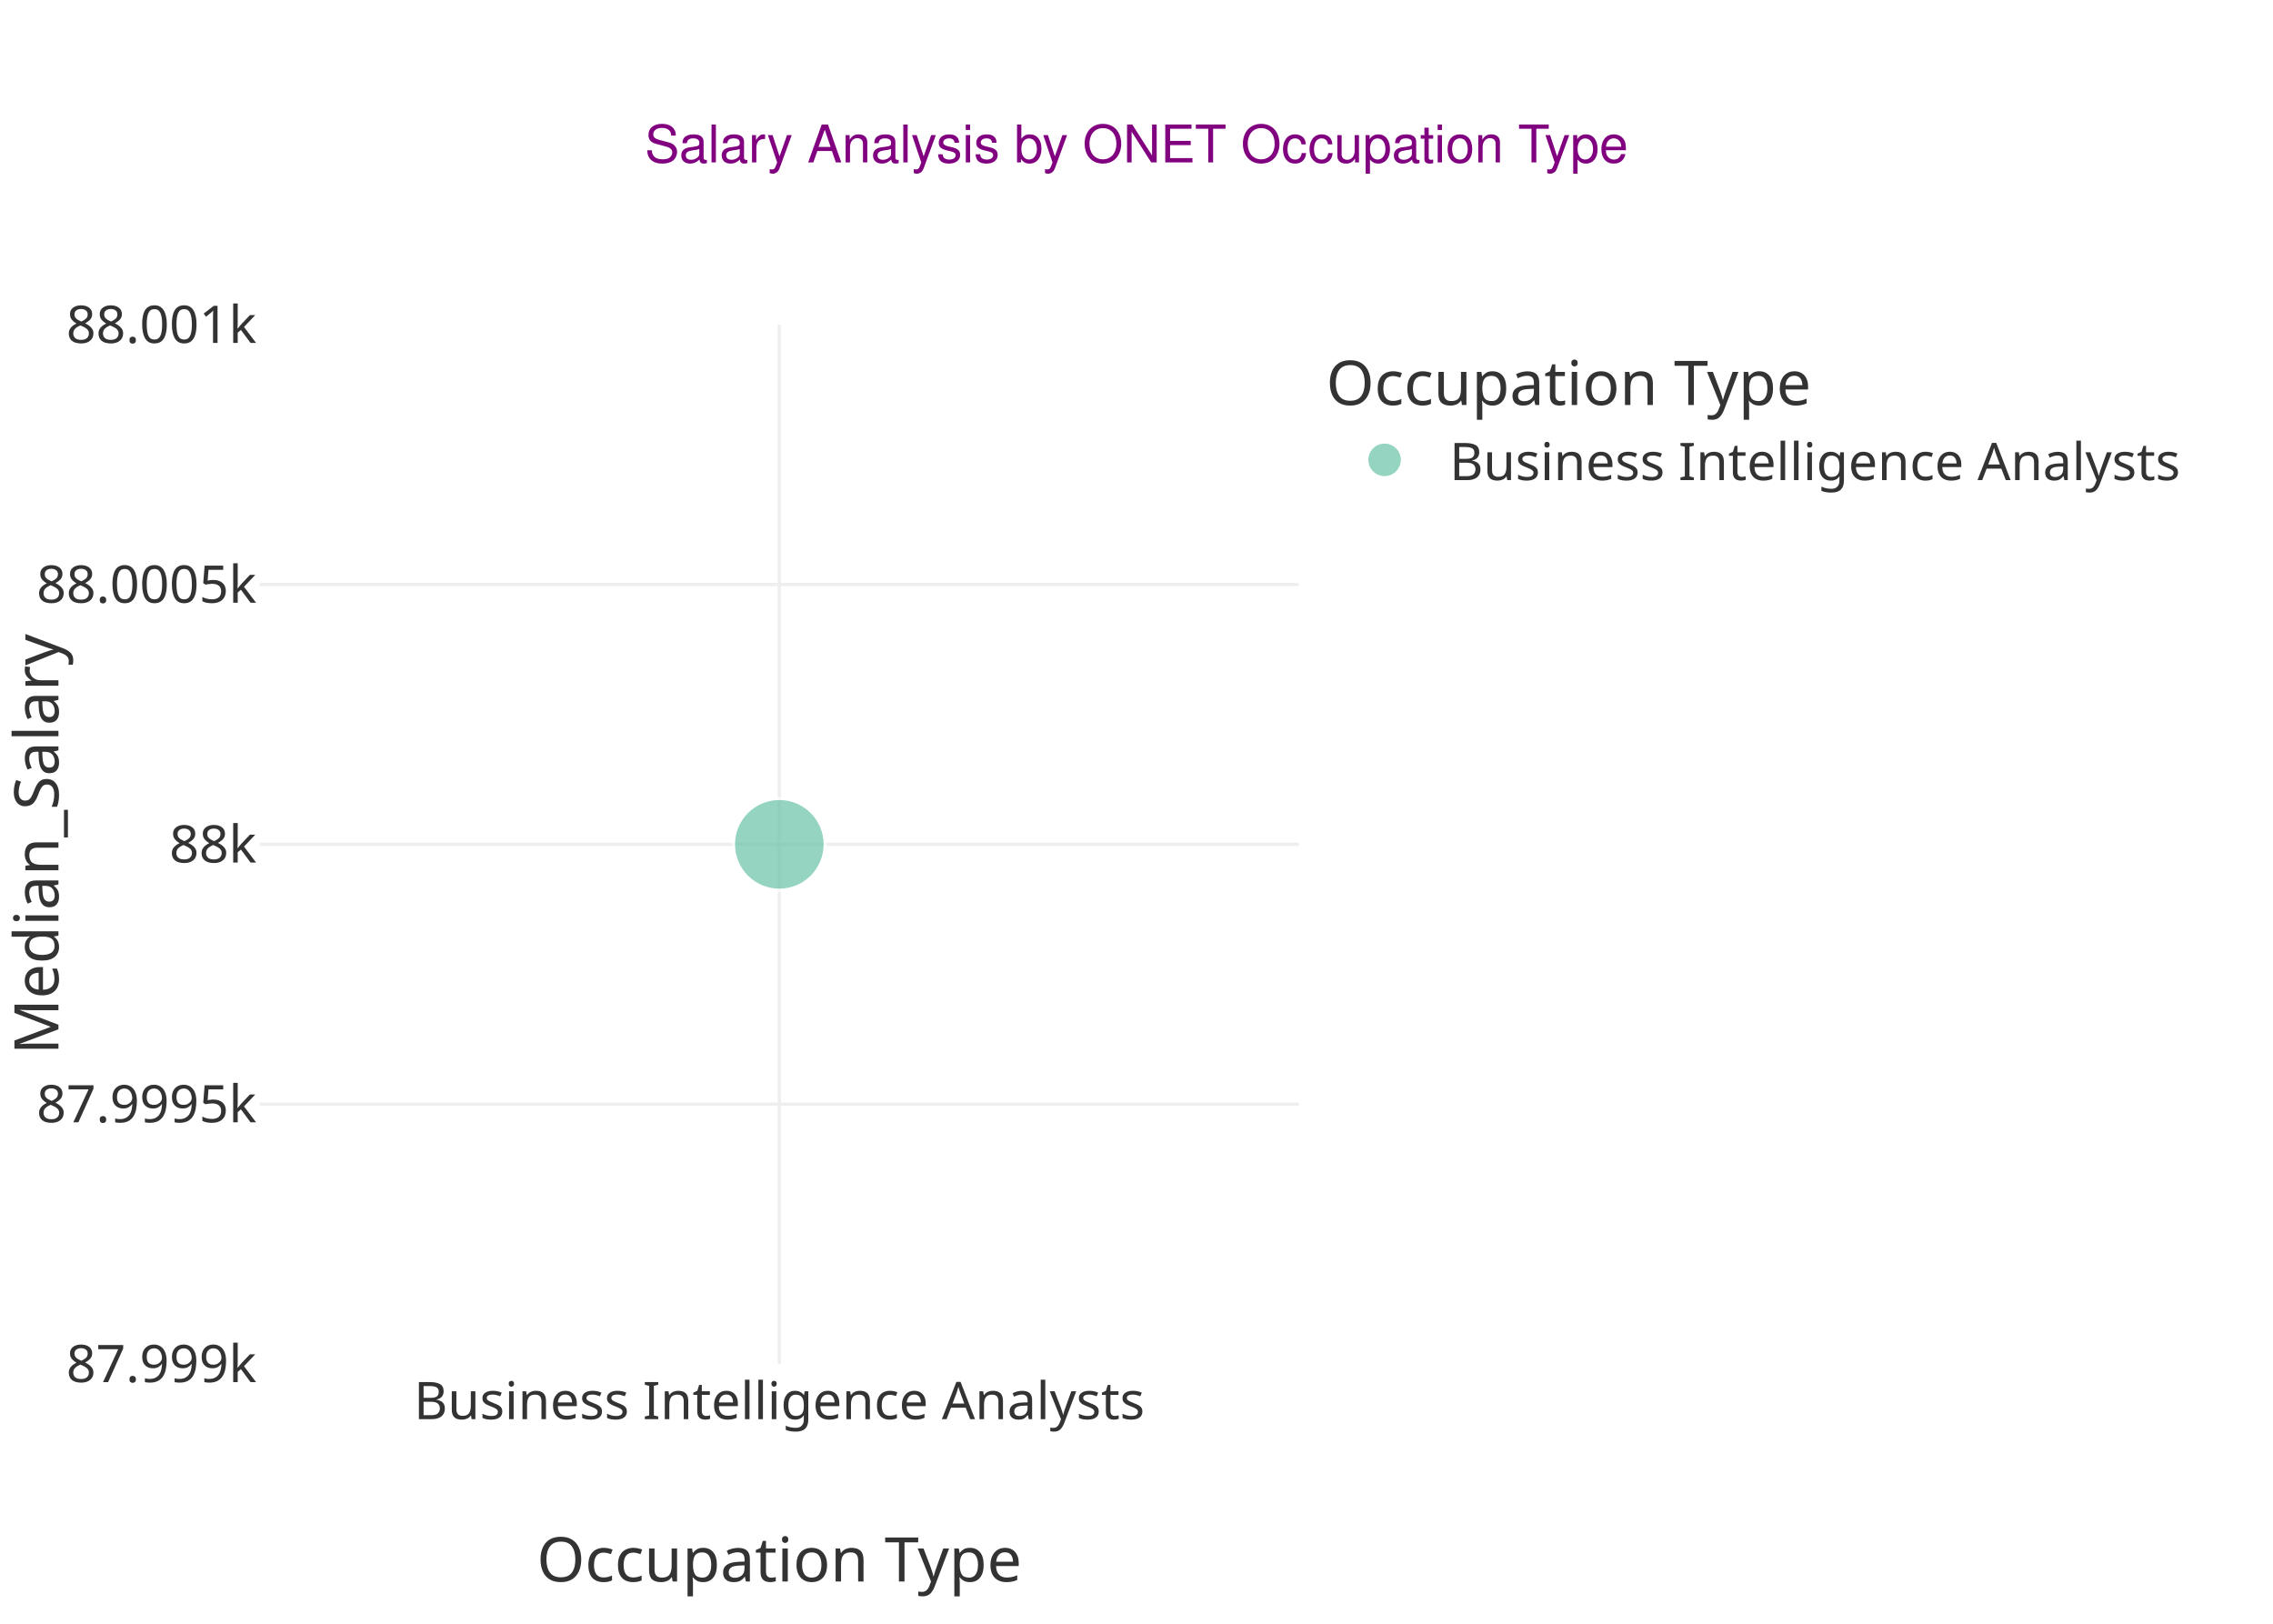
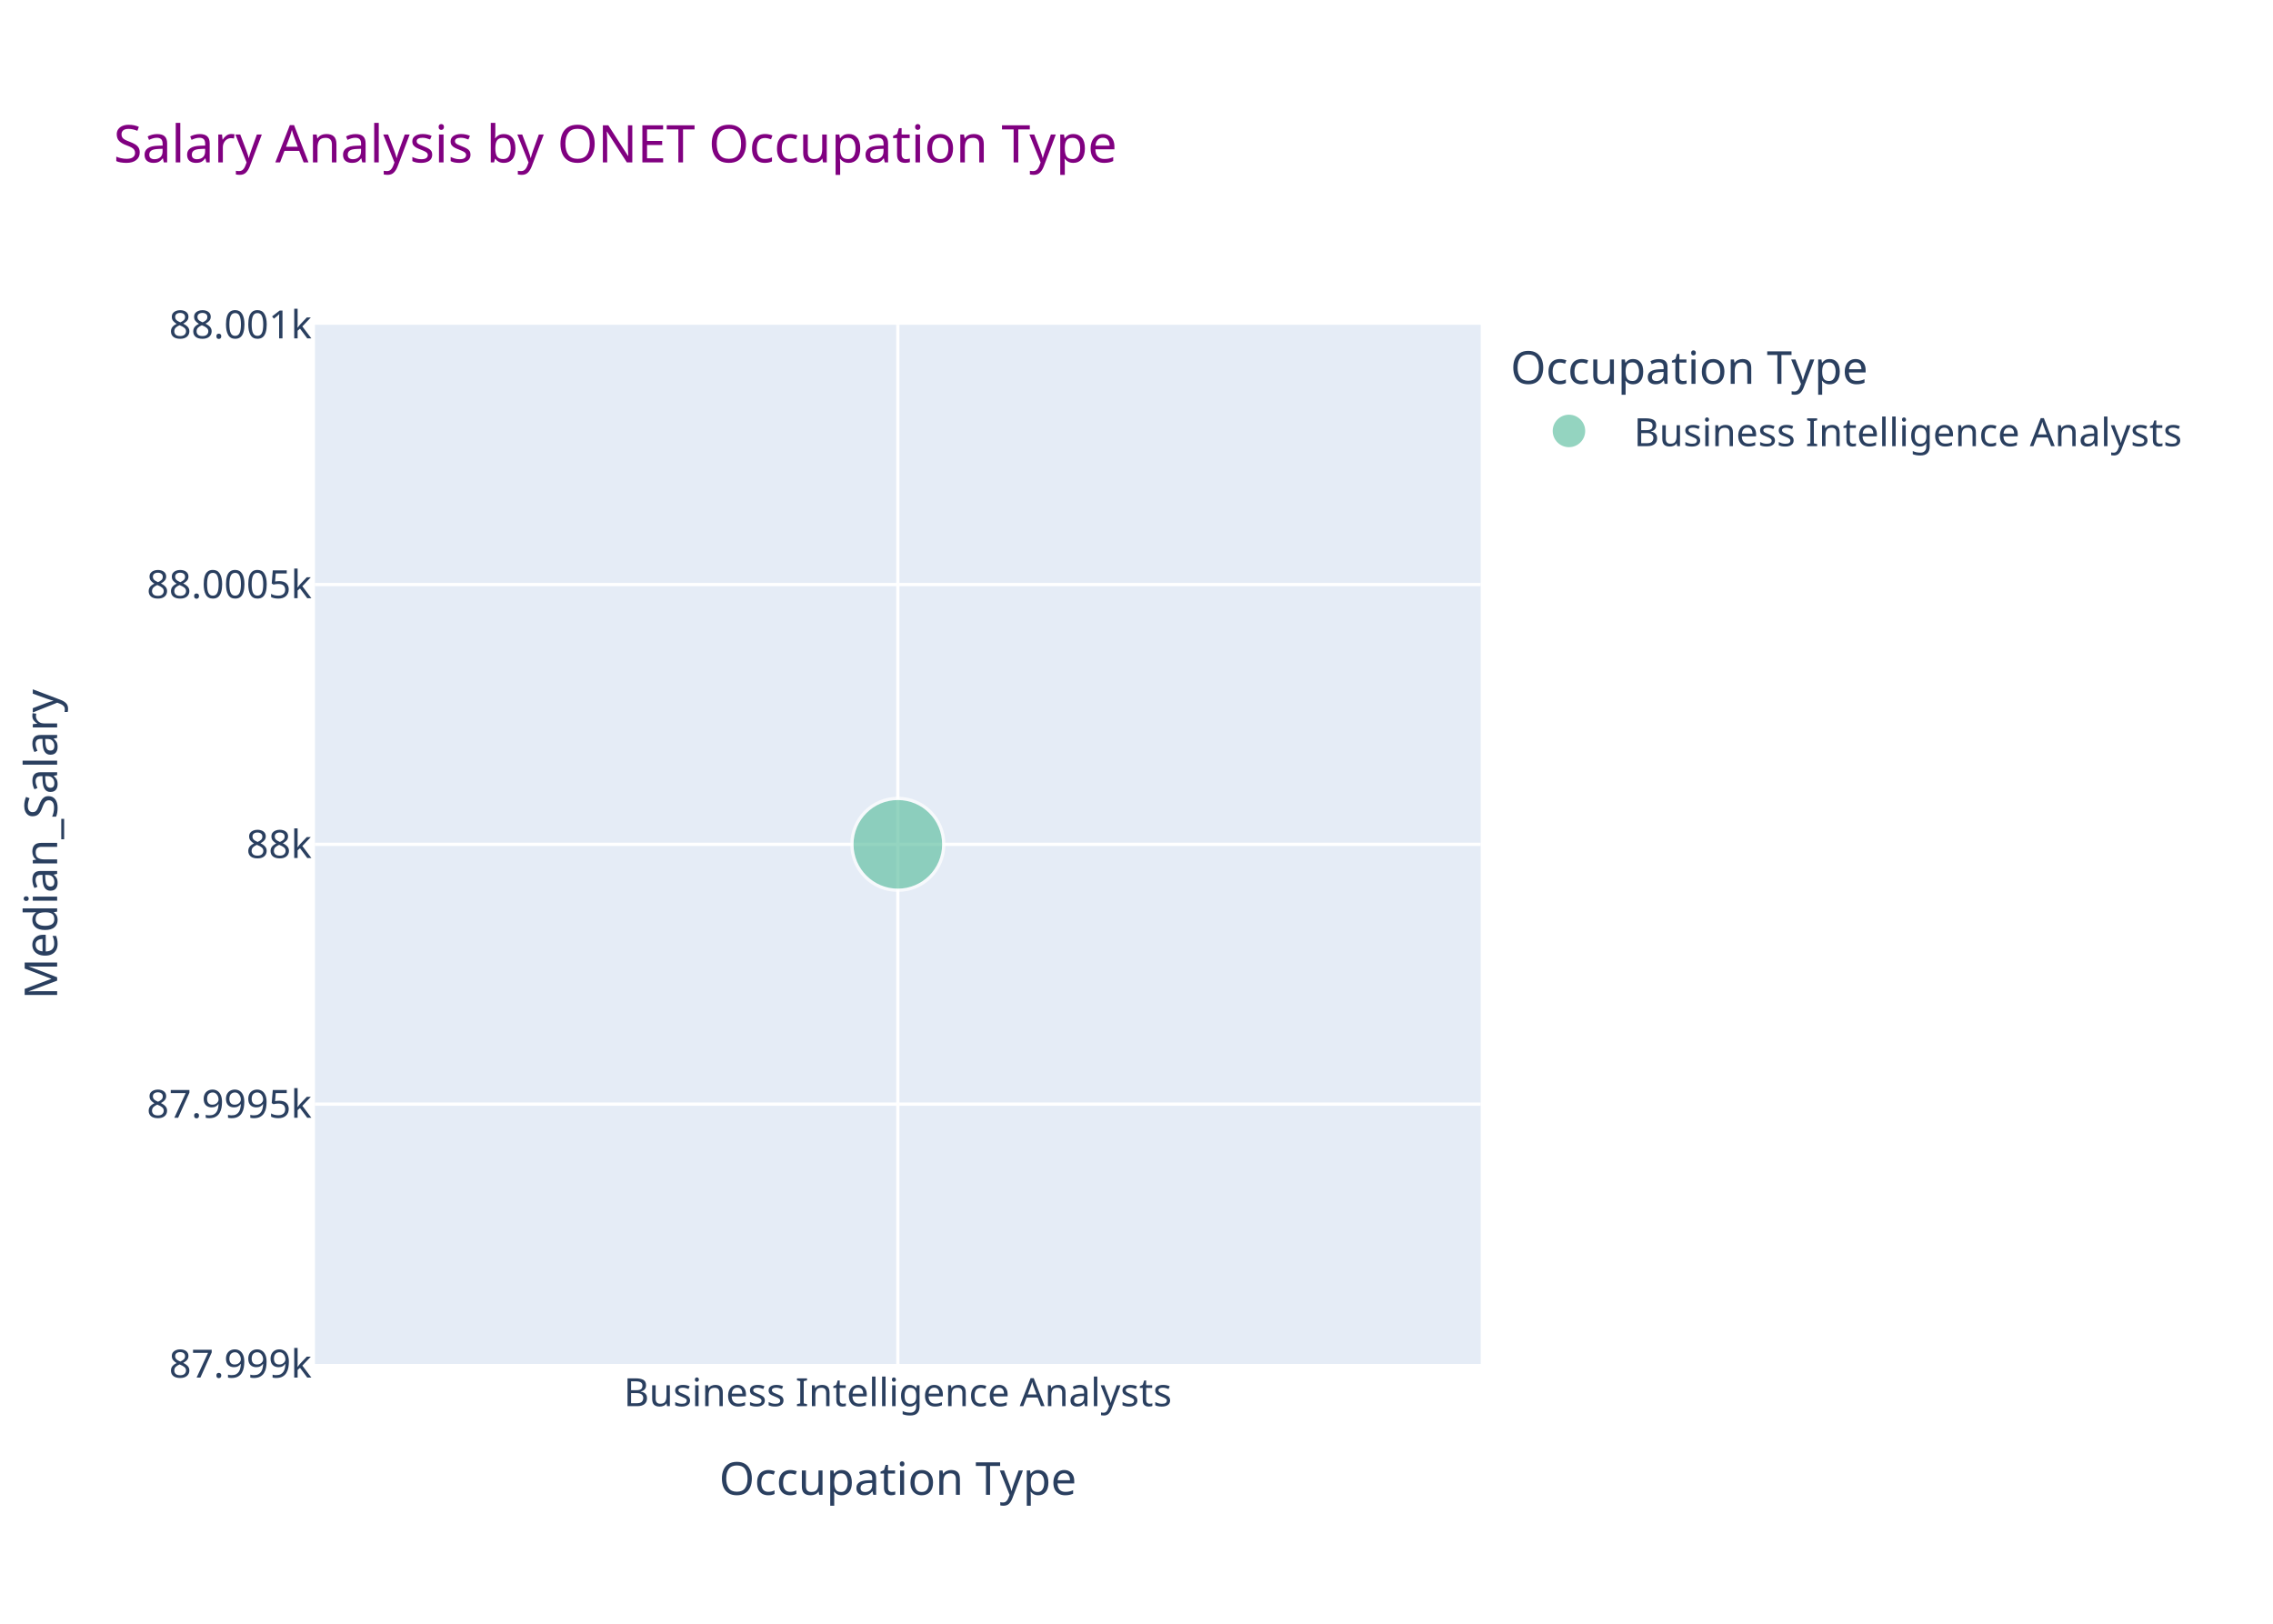
<svg xmlns="http://www.w3.org/2000/svg" class="main-svg" width="700" height="500" style="" viewBox="0 0 700 500">
  <rect x="0" y="0" width="700" height="500" style="fill: rgb(255, 255, 255); fill-opacity: 1;" />
-   <defs id="defs-edc2f6">
+   <defs id="defs-a3058b">
    <g class="clips">
-       <clipPath id="clipedc2f6xyplot" class="plotclip">
-         <rect width="320" height="320" />
+       <clipPath id="clipa3058bxyplot" class="plotclip">
+         <rect width="359" height="320" />
      </clipPath>
-       <clipPath class="axesclip" id="clipedc2f6x">
-         <rect x="80" y="0" width="320" height="500" />
+       <clipPath class="axesclip" id="clipa3058bx">
+         <rect x="97" y="0" width="359" height="500" />
      </clipPath>
-       <clipPath class="axesclip" id="clipedc2f6y">
+       <clipPath class="axesclip" id="clipa3058by">
        <rect x="0" y="100" width="700" height="320" />
      </clipPath>
-       <clipPath class="axesclip" id="clipedc2f6xy">
-         <rect x="80" y="100" width="320" height="320" />
+       <clipPath class="axesclip" id="clipa3058bxy">
+         <rect x="97" y="100" width="359" height="320" />
      </clipPath>
    </g>
    <g class="gradients" />
    <g class="patterns" />
  </defs>
-   <g class="bglayer" />
+   <g class="bglayer">
+     <rect class="bg" x="97" y="100" width="359" height="320" style="fill: rgb(229, 236, 246); fill-opacity: 1; stroke-width: 0;" />
+   </g>
  <g class="layer-below">
    <g class="imagelayer" />
    <g class="shapelayer" />
  </g>
  <g class="cartesianlayer">
    <g class="subplot xy">
      <g class="layer-subplot">
        <g class="shapelayer" />
        <g class="imagelayer" />
      </g>
      <g class="minor-gridlayer">
        <g class="x" />
        <g class="y" />
      </g>
      <g class="gridlayer">
        <g class="x">
-           <path class="xgrid crisp" transform="translate(240,0)" d="M0,100v320" style="stroke: rgb(238, 238, 238); stroke-opacity: 1; stroke-width: 1px;" />
+           <path class="xgrid crisp" transform="translate(276.5,0)" d="M0,100v320" style="stroke: rgb(255, 255, 255); stroke-opacity: 1; stroke-width: 1px;" />
        </g>
        <g class="y">
-           <path class="ygrid crisp" transform="translate(0,340)" d="M80,0h320" style="stroke: rgb(238, 238, 238); stroke-opacity: 1; stroke-width: 1px;" />
-           <path class="ygrid crisp" transform="translate(0,260)" d="M80,0h320" style="stroke: rgb(238, 238, 238); stroke-opacity: 1; stroke-width: 1px;" />
-           <path class="ygrid crisp" transform="translate(0,180)" d="M80,0h320" style="stroke: rgb(238, 238, 238); stroke-opacity: 1; stroke-width: 1px;" />
+           <path class="ygrid crisp" transform="translate(0,340)" d="M97,0h359" style="stroke: rgb(255, 255, 255); stroke-opacity: 1; stroke-width: 1px;" />
+           <path class="ygrid crisp" transform="translate(0,260)" d="M97,0h359" style="stroke: rgb(255, 255, 255); stroke-opacity: 1; stroke-width: 1px;" />
+           <path class="ygrid crisp" transform="translate(0,180)" d="M97,0h359" style="stroke: rgb(255, 255, 255); stroke-opacity: 1; stroke-width: 1px;" />
        </g>
      </g>
      <g class="zerolinelayer" />
      <g class="layer-between">
        <g class="shapelayer" />
        <g class="imagelayer" />
      </g>
      <path class="xlines-below" />
      <path class="ylines-below" />
      <g class="overlines-below" />
      <g class="xaxislayer-below" />
      <g class="yaxislayer-below" />
      <g class="overaxes-below" />
      <g class="overplot">
-         <g class="xy" transform="translate(80,100)" clip-path="url(#clipedc2f6xyplot)">
+         <g class="xy" transform="translate(97,100)" clip-path="url(#clipa3058bxyplot)">
          <g class="scatterlayer mlayer">
-             <g class="trace scatter tracef83fcf" style="stroke-miterlimit: 2; opacity: 1;">
+             <g class="trace scatter trace5b2f31" style="stroke-miterlimit: 2; opacity: 1;">
              <g class="fills" />
              <g class="errorbars" />
              <g class="lines" />
              <g class="points">
-                 <path class="point" transform="translate(160,160)" d="M14.14,0A14.14,14.14 0 1,1 0,-14.14A14.14,14.14 0 0,1 14.14,0Z" style="opacity: 0.7; stroke-width: 1px; fill: rgb(102, 194, 165); fill-opacity: 1; stroke: rgb(255, 255, 255); stroke-opacity: 1;" />
+                 <path class="point" transform="translate(179.5,160)" d="M14.14,0A14.14,14.14 0 1,1 0,-14.14A14.14,14.14 0 0,1 14.14,0Z" style="opacity: 0.7; stroke-width: 1px; fill: rgb(102, 194, 165); fill-opacity: 1; stroke: rgb(255, 255, 255); stroke-opacity: 1;" />
              </g>
              <g class="text" />
            </g>
          </g>
        </g>
      </g>
      <path class="xlines-above crisp" d="M0,0" style="fill: none;" />
      <path class="ylines-above crisp" d="M0,0" style="fill: none;" />
      <g class="overlines-above" />
      <g class="xaxislayer-above">
        <g class="xtick">
-           <text text-anchor="middle" x="0" y="437" transform="translate(240,0)" style="font-family: Tahoma; font-size: 16px; fill: rgb(51, 51, 51); fill-opacity: 1; white-space: pre; opacity: 1;">Business Intelligence Analysts</text>
+           <text text-anchor="middle" x="0" y="433" transform="translate(276.5,0)" style="font-family: Tahoma; font-size: 12px; fill: rgb(42, 63, 95); fill-opacity: 1; white-space: pre; opacity: 1;">Business Intelligence Analysts</text>
        </g>
      </g>
      <g class="yaxislayer-above">
        <g class="ytick">
-           <text text-anchor="end" x="79" y="5.6" transform="translate(0,420)" style="font-family: Tahoma; font-size: 16px; fill: rgb(51, 51, 51); fill-opacity: 1; white-space: pre; opacity: 1;">87.999k</text>
+           <text text-anchor="end" x="96" y="4.2" transform="translate(0,420)" style="font-family: Tahoma; font-size: 12px; fill: rgb(42, 63, 95); fill-opacity: 1; white-space: pre; opacity: 1;">87.999k</text>
        </g>
        <g class="ytick">
-           <text text-anchor="end" x="79" y="5.6" style="font-family: Tahoma; font-size: 16px; fill: rgb(51, 51, 51); fill-opacity: 1; white-space: pre; opacity: 1;" transform="translate(0,340)">87.9995k</text>
+           <text text-anchor="end" x="96" y="4.2" style="font-family: Tahoma; font-size: 12px; fill: rgb(42, 63, 95); fill-opacity: 1; white-space: pre; opacity: 1;" transform="translate(0,340)">87.9995k</text>
        </g>
        <g class="ytick">
-           <text text-anchor="end" x="79" y="5.6" style="font-family: Tahoma; font-size: 16px; fill: rgb(51, 51, 51); fill-opacity: 1; white-space: pre; opacity: 1;" transform="translate(0,260)">88k</text>
+           <text text-anchor="end" x="96" y="4.2" style="font-family: Tahoma; font-size: 12px; fill: rgb(42, 63, 95); fill-opacity: 1; white-space: pre; opacity: 1;" transform="translate(0,260)">88k</text>
        </g>
        <g class="ytick">
-           <text text-anchor="end" x="79" y="5.6" style="font-family: Tahoma; font-size: 16px; fill: rgb(51, 51, 51); fill-opacity: 1; white-space: pre; opacity: 1;" transform="translate(0,180)">88.0005k</text>
+           <text text-anchor="end" x="96" y="4.2" style="font-family: Tahoma; font-size: 12px; fill: rgb(42, 63, 95); fill-opacity: 1; white-space: pre; opacity: 1;" transform="translate(0,180)">88.0005k</text>
        </g>
        <g class="ytick">
-           <text text-anchor="end" x="79" y="5.6" style="font-family: Tahoma; font-size: 16px; fill: rgb(51, 51, 51); fill-opacity: 1; white-space: pre; opacity: 1;" transform="translate(0,100)">88.001k</text>
+           <text text-anchor="end" x="96" y="4.2" style="font-family: Tahoma; font-size: 12px; fill: rgb(42, 63, 95); fill-opacity: 1; white-space: pre; opacity: 1;" transform="translate(0,100)">88.001k</text>
        </g>
      </g>
      <g class="overaxes-above" />
    </g>
  </g>
  <g class="polarlayer" />
  <g class="smithlayer" />
  <g class="ternarylayer" />
  <g class="geolayer" />
  <g class="funnelarealayer" />
  <g class="pielayer" />
  <g class="iciclelayer" />
  <g class="treemaplayer" />
  <g class="sunburstlayer" />
  <g class="glimages" />
-   <defs id="topdefs-edc2f6">
+   <defs id="topdefs-a3058b">
    <g class="clips" />
-     <clipPath id="legendedc2f6">
-       <rect width="282" height="59" x="0" y="0" />
+     <clipPath id="legenda3058b">
+       <rect width="225" height="48" x="0" y="0" />
    </clipPath>
  </defs>
  <g class="layer-above">
    <g class="imagelayer" />
    <g class="shapelayer" />
  </g>
  <g class="infolayer">
-     <g class="legend" pointer-events="all" transform="translate(406.4,100)">
-       <rect class="bg" shape-rendering="crispEdges" style="stroke: rgb(68, 68, 68); stroke-opacity: 1; fill: rgb(255, 255, 255); fill-opacity: 1; stroke-width: 0px;" width="282" height="59" x="0" y="0" />
-       <g class="scrollbox" transform="" clip-path="url(#legendedc2f6)">
-         <text class="legendtitletext" text-anchor="start" x="2" y="24.7" style="font-family: Tahoma; font-size: 19px; fill: rgb(51, 51, 51); fill-opacity: 1; white-space: pre;">Occupation Type</text>
+     <g class="legend" pointer-events="all" transform="translate(463.18,100)">
+       <rect class="bg" shape-rendering="crispEdges" style="stroke: rgb(68, 68, 68); stroke-opacity: 1; fill: rgb(255, 255, 255); fill-opacity: 1; stroke-width: 0px;" width="225" height="48" x="0" y="0" />
+       <g class="scrollbox" transform="" clip-path="url(#legenda3058b)">
+         <text class="legendtitletext" text-anchor="start" x="2" y="18.2" style="font-family: Tahoma; font-size: 14px; fill: rgb(42, 63, 95); fill-opacity: 1; white-space: pre;">Occupation Type</text>
        <g class="groups" transform="">
-           <g class="traces" transform="translate(0,41.6)" style="opacity: 1;">
-             <text class="legendtext" text-anchor="start" x="40" y="6.24" style="font-family: Tahoma; font-size: 16px; fill: rgb(51, 51, 51); fill-opacity: 1; white-space: pre;">Business Intelligence Analysts</text>
+           <g class="traces" transform="translate(0,32.7)" style="opacity: 1;">
+             <text class="legendtext" text-anchor="start" x="40" y="4.68" style="font-family: Tahoma; font-size: 12px; fill: rgb(42, 63, 95); fill-opacity: 1; white-space: pre;">Business Intelligence Analysts</text>
            <g class="layers" style="opacity: 1;">
              <g class="legendfill" />
              <g class="legendlines" />
              <g class="legendsymbols">
                <g class="legendpoints">
                  <path class="scatterpts" transform="translate(20,0)" d="M6,0A6,6 0 1,1 0,-6A6,6 0 0,1 6,0Z" style="opacity: 0.7; stroke-width: 2px; fill: rgb(102, 194, 165); fill-opacity: 1; stroke: rgb(255, 255, 255); stroke-opacity: 1;" />
                </g>
              </g>
            </g>
-             <rect class="legendtoggle" x="0" y="-11.9" width="277" height="23.8" style="fill: rgb(0, 0, 0); fill-opacity: 0;" />
+             <rect class="legendtoggle" x="0" y="-9.5" width="220" height="19" style="fill: rgb(0, 0, 0); fill-opacity: 0;" />
          </g>
        </g>
      </g>
      <rect class="scrollbar" rx="20" ry="3" width="0" height="0" style="fill: rgb(128, 139, 164); fill-opacity: 1;" x="0" y="0" />
    </g>
    <g class="g-gtitle">
-       <text class="gtitle" x="350" y="50" text-anchor="middle" dy="0em" style="opacity: 1; font-family: HelveticaNeue-CondensedBold, Helvetica, sans-serif; font-size: 16px; fill: rgb(128, 0, 128); fill-opacity: 1; white-space: pre;">Salary Analysis by ONET Occupation Type</text>
+       <text class="gtitle" x="35" y="50" text-anchor="start" dy="0em" style="opacity: 1; font-family: Tahoma; font-size: 16px; fill: rgb(128, 0, 128); fill-opacity: 1; white-space: pre;">Salary Analysis by ONET Occupation Type</text>
    </g>
    <g class="g-xtitle">
-       <text class="xtitle" x="240" y="487" text-anchor="middle" style="opacity: 1; font-family: Tahoma; font-size: 19px; fill: rgb(51, 51, 51); fill-opacity: 1; white-space: pre;">Occupation Type</text>
+       <text class="xtitle" x="276.5" y="460.3" text-anchor="middle" style="opacity: 1; font-family: Tahoma; font-size: 14px; fill: rgb(42, 63, 95); fill-opacity: 1; white-space: pre;">Occupation Type</text>
    </g>
-     <g class="g-ytitle" transform="translate(-14,0)">
-       <text class="ytitle" transform="rotate(-90,32,260)" x="32" y="260" text-anchor="middle" style="opacity: 1; font-family: Tahoma; font-size: 19px; fill: rgb(51, 51, 51); fill-opacity: 1; white-space: pre;">Median_Salary</text>
+     <g class="g-ytitle">
+       <text class="ytitle" transform="rotate(-90,17.6,260)" x="17.6" y="260" text-anchor="middle" style="opacity: 1; font-family: Tahoma; font-size: 14px; fill: rgb(42, 63, 95); fill-opacity: 1; white-space: pre;">Median_Salary</text>
    </g>
  </g>
</svg>
